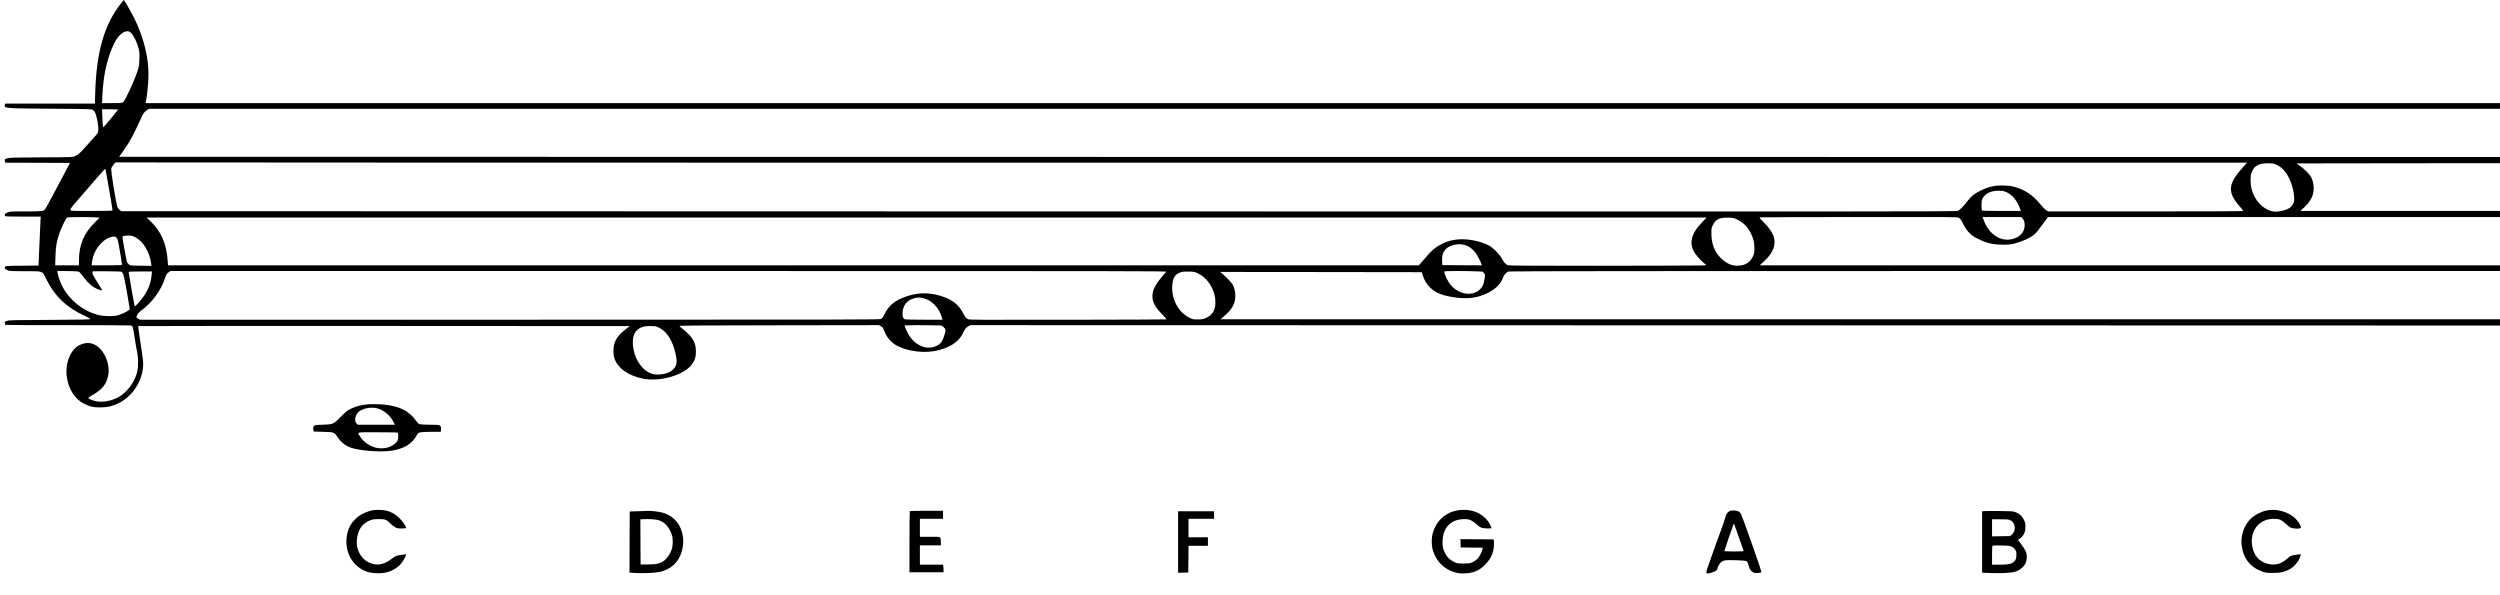
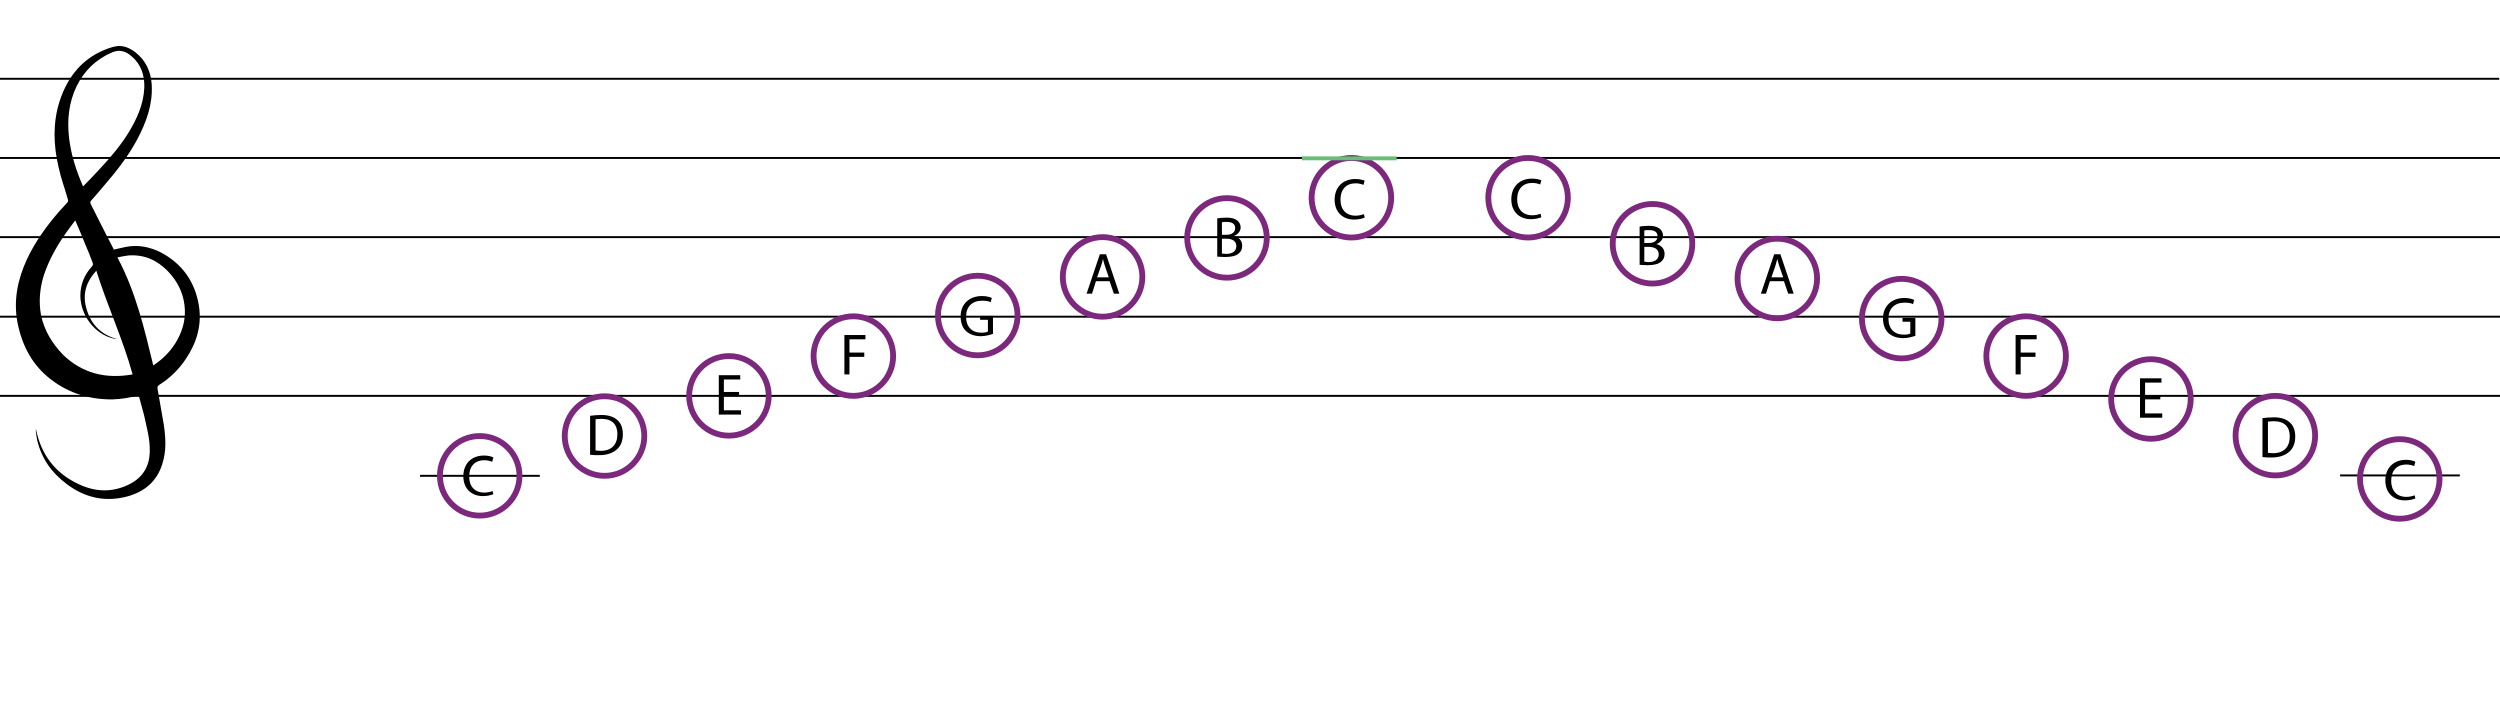
- <svg xmlns="http://www.w3.org/2000/svg" version="1.0" width="5286pt" height="1258pt" viewBox="0 0 5286 1258" preserveAspectRatio="xMidYMid meet">
-   <g transform="translate(0,1258) scale(0.1,-0.1)" fill="#000000" stroke="none">
-     <path d="M2565 12517 c-359 -450 -526 -1026 -552 -1904 l-6 -223 -948 0 -949 0 -6 -25 c-19 -77 -26 -76 971 -84 852 -6 864 -6 892 -27 41 -30 62 -80 89 -212 28 -139 31 -230 8 -275 -10 -18 -47 -63 -84 -102 -36 -38 -114 -124 -172 -191 -115 -131 -153 -164 -226 -197 -46 -21 -57 -21 -707 -24 -575 -3 -667 -5 -717 -20 -60 -17 -64 -23 -52 -70 l6 -23 684 -2 683 -3 -190 -360 c-251 -475 -318 -596 -337 -619 -38 -43 -65 -46 -414 -46 -332 0 -333 0 -385 -25 -51 -23 -60 -36 -47 -69 5 -14 48 -16 381 -16 l374 0 -7 -132 c-3 -73 -14 -306 -23 -518 l-16 -385 -349 -3 c-368 -2 -366 -2 -366 -48 0 -15 13 -27 49 -44 48 -22 57 -23 378 -24 397 -1 364 11 448 -162 176 -359 418 -594 800 -775 74 -35 135 -67 135 -71 0 -15 -93 -17 -890 -22 -752 -3 -829 -5 -873 -21 -46 -17 -49 -19 -43 -48 3 -16 6 -32 6 -36 0 -4 593 -7 1318 -6 724 0 1329 -3 1344 -7 35 -10 41 -31 78 -278 17 -113 40 -244 51 -292 23 -106 25 -291 5 -389 -39 -184 -157 -372 -309 -493 -203 -162 -501 -206 -700 -104 -48 24 -49 23 88 103 178 105 263 212 301 384 42 186 -28 426 -165 573 -124 132 -277 161 -437 83 -190 -93 -306 -372 -274 -657 30 -265 172 -489 372 -587 123 -61 191 -76 338 -75 151 0 249 23 387 89 273 132 472 415 514 730 14 112 12 143 -52 558 -29 185 -50 339 -47 342 2 3 2342 4 5199 3 l5194 -3 -65 -50 c-152 -116 -224 -205 -260 -323 -22 -71 -26 -197 -9 -271 51 -224 288 -403 618 -468 366 -71 875 80 1033 306 65 92 82 151 82 271 -1 117 -19 181 -79 275 -34 54 -143 160 -218 215 -26 18 -47 39 -47 47 0 10 374 13 2108 15 l2107 3 40 -22 c37 -19 44 -30 73 -105 39 -103 108 -196 193 -260 186 -140 566 -213 855 -163 305 53 521 185 610 372 42 90 71 128 117 154 l42 24 16173 -4 16172 -4 0 66 0 67 -13527 0 -13527 0 45 37 c152 129 215 210 249 321 35 114 23 258 -31 364 -23 45 -113 143 -202 220 l-68 58 2131 -2 2131 -3 25 -75 c37 -108 78 -176 155 -252 108 -107 249 -165 489 -202 295 -45 503 -20 725 89 164 80 283 198 324 323 20 59 74 119 119 132 25 7 3367 10 10500 10 l10462 0 0 60 0 60 -7826 0 -7826 0 94 89 c111 105 160 173 194 265 65 180 6 347 -196 548 -93 92 -105 107 -86 112 11 3 955 6 2097 7 2047 2 2077 2 2110 -17 26 -16 47 -45 89 -129 79 -154 157 -236 288 -303 200 -102 337 -136 552 -135 134 0 168 3 251 26 172 45 330 118 415 191 40 34 77 80 218 274 l68 92 4779 0 4779 0 0 65 0 65 -2110 0 -2110 0 80 76 c143 137 200 252 200 403 0 90 -20 175 -57 243 -31 57 -150 173 -242 238 l-64 45 2152 3 2151 2 0 65 0 65 -25170 2 -25170 3 115 165 c116 166 187 298 326 603 70 156 83 175 144 217 l44 30 24855 0 24856 0 0 60 0 60 -24891 0 -24891 0 6 33 c46 220 67 556 47 767 -31 329 -134 674 -297 1004 -59 118 -206 376 -214 376 -3 0 -27 -28 -55 -63z m206 -634 c53 -48 131 -208 160 -328 18 -77 20 -111 16 -230 -4 -123 -8 -152 -37 -240 -68 -209 -261 -629 -305 -663 -26 -21 -37 -22 -238 -22 l-210 0 7 148 c20 443 98 796 247 1109 74 156 188 261 281 263 30 0 47 -8 79 -37z m-277 -1625 c-4 -7 -75 -95 -158 -196 -100 -122 -152 -179 -157 -170 -4 7 -10 95 -14 196 l-7 182 171 0 c135 0 171 -3 165 -12z m22528 -1118 l22490 0 -80 -88 c-327 -359 -343 -533 -75 -837 74 -85 80 -94 60 -99 -12 -3 -942 -6 -2066 -6 l-2043 0 -39 22 c-21 12 -76 67 -122 122 -166 202 -316 304 -543 372 -70 21 -118 27 -223 31 -194 8 -332 -22 -502 -107 -132 -65 -195 -115 -267 -208 -101 -130 -172 -203 -217 -221 -37 -15 -1639 -16 -19435 -11 l-19395 5 -31 22 c-17 13 -38 37 -47 55 -32 70 -147 779 -134 830 4 14 25 50 48 78 41 52 42 52 87 46 24 -3 10165 -6 22534 -6z m23119 -47 c85 -42 147 -98 203 -182 87 -130 151 -323 163 -491 5 -75 3 -92 -16 -135 -12 -28 -34 -62 -48 -77 -63 -66 -276 -120 -388 -98 -202 40 -379 224 -446 466 -29 102 -31 273 -4 348 53 151 152 207 360 203 102 -2 115 -4 176 -34z m-45867 -333 c47 -252 106 -604 106 -627 0 -11 -83 -13 -438 -13 -429 0 -437 0 -450 20 -12 19 5 42 206 273 120 139 287 332 372 430 85 98 156 175 157 170 1 -4 23 -118 47 -253z m40159 -247 c115 -54 214 -174 272 -327 l25 -66 -409 0 c-298 0 -412 3 -417 11 -4 7 -7 55 -7 108 0 79 4 104 23 144 51 108 184 169 355 164 77 -2 100 -7 158 -34z m-40402 -529 l75 -7 -102 -101 c-232 -231 -334 -475 -334 -798 l0 -108 -251 0 -252 0 6 193 c6 205 23 309 82 482 38 112 135 314 159 331 16 11 73 14 282 14 143 0 294 -3 335 -6z m40737 -28 c54 -61 56 -185 5 -278 -41 -76 -136 -136 -251 -158 -240 -48 -482 125 -582 415 l-19 55 409 0 408 0 30 -34z m-6761 -56 c-141 -147 -206 -251 -233 -370 -19 -82 -10 -159 29 -243 32 -69 130 -189 211 -257 l65 -55 -52 -7 c-29 -3 -967 -6 -2085 -7 -1705 -1 -2038 1 -2065 13 -43 18 -76 57 -122 141 -50 91 -186 228 -273 274 -151 79 -376 132 -562 132 -183 1 -341 -42 -494 -131 -97 -57 -153 -106 -258 -228 -50 -59 -108 -126 -130 -149 l-38 -43 -13224 0 -13224 0 -7 98 c-25 361 -139 622 -369 840 l-76 72 16491 0 16492 0 -76 -80z m738 31 c157 -78 266 -215 326 -411 18 -58 23 -99 24 -185 0 -103 -2 -114 -32 -177 -58 -123 -150 -184 -294 -195 -138 -11 -262 40 -380 157 -136 135 -201 300 -203 515 -1 117 0 122 32 188 60 121 139 159 323 155 114 -3 117 -4 204 -47z m-33887 -366 c168 -85 303 -306 337 -553 l7 -54 -225 4 c-224 3 -226 3 -252 28 -15 14 -33 36 -40 50 -11 21 -95 489 -95 529 0 19 41 30 121 30 68 1 84 -3 147 -34z m-395 -10 c20 -21 29 -48 46 -138 29 -157 71 -412 71 -431 0 -14 -32 -16 -320 -16 l-320 0 0 28 c0 46 27 154 53 219 68 167 213 313 346 349 70 19 96 17 124 -11z m28538 -164 c66 -25 140 -81 189 -144 38 -48 121 -204 135 -255 l6 -22 -418 2 -418 3 -3 89 c-4 113 15 178 67 238 91 103 295 144 442 89z m-29315 -571 c14 -14 58 -67 96 -118 81 -107 167 -183 253 -223 66 -31 130 -48 124 -32 -2 5 -51 85 -108 177 -92 149 -103 171 -95 195 l10 26 297 -1 c208 -1 302 -5 311 -13 8 -7 22 -28 31 -47 16 -34 69 -308 116 -602 l23 -144 -24 -19 c-42 -33 -162 -88 -230 -106 -102 -27 -298 -23 -422 10 -315 83 -601 313 -750 602 -46 90 -90 215 -101 289 l-6 38 224 -4 c222 -4 224 -4 251 -28z m22972 13 c-8 -10 -45 -53 -82 -96 -148 -172 -209 -294 -209 -417 0 -129 53 -229 211 -392 51 -53 90 -98 85 -101 -4 -3 -944 -6 -2088 -8 -1893 -3 -2083 -2 -2110 13 -41 22 -55 40 -106 136 -79 150 -191 248 -363 318 -280 112 -545 122 -821 30 -250 -84 -380 -188 -474 -381 -27 -55 -48 -85 -69 -98 -29 -16 -402 -17 -7852 -17 l-7822 0 -39 22 c-31 17 -38 26 -33 42 16 53 44 88 102 131 227 166 410 414 498 675 28 83 37 99 74 128 l42 32 10535 0 c10033 0 10535 -1 10521 -17z m6550 10 l143 -6 27 -34 c25 -34 26 -35 13 -111 -22 -128 -40 -172 -96 -228 -153 -154 -434 -118 -611 79 -70 78 -144 229 -144 294 0 10 52 13 263 13 144 0 326 -3 405 -7z m-28002 -78 c-14 -159 -65 -296 -160 -439 -55 -81 -190 -235 -198 -226 -5 5 -128 707 -128 728 0 9 67 12 246 12 l247 0 -7 -75z m22130 31 c116 -57 224 -168 286 -296 58 -119 81 -220 76 -337 -6 -152 -73 -254 -204 -308 -60 -25 -82 -29 -169 -29 -92 -1 -105 2 -165 30 -254 121 -409 426 -370 728 17 137 62 199 173 238 42 15 76 18 173 16 117 -3 122 -4 200 -42z m-5824 -517 c181 -39 340 -199 401 -406 l16 -53 -390 0 c-249 0 -397 4 -410 10 -38 21 -52 68 -45 148 13 155 97 256 248 296 66 18 112 19 180 5z m295 -579 c95 0 103 -2 133 -26 60 -51 63 -70 30 -175 -39 -124 -65 -167 -124 -207 -218 -146 -517 -29 -658 258 -26 52 -50 107 -54 122 l-6 27 133 4 c74 2 204 3 289 1 85 -2 201 -4 257 -4z m-5863 -54 c170 -84 294 -296 351 -600 27 -142 6 -218 -80 -294 -71 -62 -207 -98 -348 -90 -258 13 -487 336 -487 687 0 178 79 288 234 327 31 8 92 12 153 10 95 -2 108 -5 177 -40z" />
-     <path d="M7763 4030 c-125 -12 -242 -43 -343 -92 -75 -36 -99 -54 -205 -162 -163 -166 -172 -170 -388 -176 -162 -5 -170 -6 -188 -29 -20 -24 -22 -47 -10 -91 l7 -25 194 -5 c233 -7 239 -9 306 -110 84 -128 202 -211 345 -244 253 -59 611 -77 812 -43 262 45 416 141 516 319 30 53 35 57 82 67 28 6 135 11 239 11 l189 0 6 44 c8 52 -5 83 -41 96 -14 6 -105 10 -203 10 -103 0 -191 5 -209 11 -21 7 -47 32 -76 73 -165 231 -405 335 -806 350 -74 2 -176 0 -227 -4z m213 -84 c136 -36 269 -145 338 -275 l37 -71 -394 0 -393 0 -27 28 c-50 53 -30 173 41 239 85 79 266 114 398 79z m438 -522 c11 -29 6 -135 -8 -162 -24 -45 -77 -89 -149 -122 -80 -38 -191 -50 -289 -31 -138 27 -287 129 -355 242 -59 99 -101 89 375 89 374 0 421 -2 426 -16z" />
-     <path d="M7811 1774 c-126 -37 -215 -88 -297 -169 -111 -110 -163 -220 -185 -392 -14 -108 -2 -218 35 -324 67 -193 218 -340 412 -403 66 -22 199 -33 295 -25 169 14 336 101 426 222 45 61 98 165 89 174 -8 8 -177 -18 -211 -32 -16 -6 -61 -36 -100 -65 -169 -128 -319 -150 -483 -69 -173 85 -273 291 -244 499 30 208 119 330 287 392 48 17 83 22 175 22 135 1 163 -10 245 -94 28 -28 73 -63 100 -78 43 -23 62 -26 138 -26 48 1 90 4 93 7 15 15 -65 137 -137 208 -125 125 -262 179 -450 178 -80 0 -123 -6 -188 -25z" />
-     <path d="M30772 1780 c-97 -26 -152 -51 -228 -106 -116 -82 -197 -199 -246 -354 -33 -106 -33 -273 0 -380 74 -234 229 -390 462 -461 59 -18 98 -23 185 -23 197 1 329 54 460 188 129 130 189 278 183 449 l-3 82 -353 3 -353 2 3 -87 3 -88 233 -3 234 -2 -7 -33 c-12 -57 -62 -155 -104 -200 -24 -26 -66 -56 -104 -73 -58 -27 -70 -29 -192 -29 -125 0 -132 1 -197 32 -88 41 -148 98 -191 181 -48 91 -61 159 -55 279 15 276 183 443 448 446 84 1 102 -2 154 -26 32 -15 87 -53 121 -85 44 -42 76 -63 111 -73 47 -13 189 -18 200 -6 3 3 -6 29 -21 59 -79 157 -214 263 -393 309 -100 25 -250 25 -350 -1z" />
-     <path d="M47896 1780 c-99 -26 -221 -90 -287 -149 -158 -141 -239 -368 -210 -591 34 -270 186 -459 436 -546 73 -26 93 -28 220 -28 155 -1 222 13 332 65 117 55 220 176 252 293 l10 38 -57 -6 c-137 -16 -159 -24 -228 -85 -138 -123 -267 -154 -437 -106 -162 47 -268 170 -303 352 -18 95 -18 161 1 241 51 217 224 352 450 352 114 0 163 -20 251 -101 41 -39 90 -77 107 -84 79 -32 217 -30 217 3 0 41 -54 128 -114 187 -155 152 -428 222 -640 165z" />
-     <path d="M36595 1783 c-61 -17 -102 -74 -125 -173 -7 -30 -28 -95 -47 -145 -35 -90 -271 -749 -323 -902 -24 -68 -26 -84 -15 -99 12 -17 17 -16 94 6 87 25 131 51 131 78 0 32 47 118 79 145 18 14 49 31 69 36 57 16 440 4 467 -13 23 -15 35 -42 56 -120 15 -60 58 -111 105 -126 36 -12 127 -7 153 9 10 7 -31 133 -193 592 -113 321 -216 604 -228 628 -33 63 -63 82 -139 86 -35 2 -73 1 -84 -2z m170 -558 c54 -154 100 -286 102 -292 4 -10 -40 -13 -201 -13 -151 0 -206 3 -206 12 0 6 41 129 91 272 110 314 109 310 113 305 2 -2 47 -130 101 -284z" />
-     <path d="M13480 1770 l-165 -5 -3 -646 -2 -647 127 -7 c183 -11 420 1 523 25 287 69 456 277 485 595 12 135 -30 306 -101 414 -79 118 -185 197 -328 240 -68 21 -254 43 -331 39 -22 -1 -114 -5 -205 -8z m413 -181 c143 -28 253 -139 313 -319 27 -81 25 -225 -4 -311 -30 -87 -96 -185 -158 -232 -81 -62 -161 -81 -344 -82 l-155 0 -3 477 -2 477 82 4 c101 4 207 -1 271 -14z" />
-     <path d="M19237 1773 c-4 -3 -7 -296 -7 -650 l0 -643 360 0 360 0 0 58 c0 31 -3 67 -6 80 l-6 22 -244 0 -244 0 0 205 0 205 223 0 222 0 -3 67 c-5 125 20 113 -227 113 l-215 0 0 190 0 190 245 0 245 0 0 85 0 85 -348 0 c-192 0 -352 -3 -355 -7z" />
-     <path d="M41958 1773 l-48 -4 0 -649 0 -648 148 -7 c81 -4 219 -5 307 -2 228 9 314 35 401 123 63 62 87 121 88 214 1 91 -21 141 -119 275 l-67 89 29 20 c92 66 128 137 128 256 0 76 -4 93 -33 152 -39 80 -95 130 -179 160 -53 19 -82 21 -333 23 -151 2 -296 1 -322 -2z m552 -195 c108 -55 122 -225 27 -302 l-39 -31 -189 -3 -189 -3 0 180 0 181 173 0 c159 0 176 -2 217 -22z m22 -555 c31 -14 56 -35 75 -64 24 -37 28 -52 28 -113 -1 -85 -19 -125 -74 -161 -50 -34 -126 -45 -298 -45 l-143 0 0 199 c0 181 2 200 18 205 9 3 91 4 182 2 142 -2 172 -5 212 -23z" />
-     <path d="M24910 1120 l0 -651 108 3 107 3 3 283 2 282 205 0 205 0 0 90 0 90 -205 0 -205 0 0 195 0 195 270 0 270 0 0 80 0 80 -380 0 -380 0 0 -650z" />
+ <svg xmlns="http://www.w3.org/2000/svg" version="1.1" id="Layer_1" x="0px" y="0px" viewBox="0 0 641 183.8" style="enable-background:new 0 0 641 183.8;" xml:space="preserve">
+   <style type="text/css">
+ 	.st0{fill:none;stroke:#000000;stroke-width:0.5;stroke-miterlimit:10;}
+ 	.st1{fill:none;stroke:#7C287D;stroke-width:1.5;stroke-miterlimit:10;}
+ 	.st2{fill:none;stroke:#67BF75;stroke-miterlimit:10;}
+ 	.st3{fill:#7B7B7B;}
+ </style>
+   <line id="XMLID_7_" class="st0" x1="107.7" y1="122" x2="138.4" y2="122" />
+   <g id="XMLID_6_">
+     <line id="XMLID_171_" class="st0" x1="0" y1="40.5" x2="641" y2="40.5" />
+     <line id="XMLID_170_" class="st0" x1="-0.2" y1="20.2" x2="640.8" y2="20.2" />
+     <line id="XMLID_169_" class="st0" x1="0" y1="60.8" x2="641" y2="60.8" />
+     <line id="XMLID_168_" class="st0" x1="0" y1="81.2" x2="641" y2="81.2" />
+     <line id="XMLID_167_" class="st0" x1="0" y1="101.5" x2="641" y2="101.5" />
+   </g>
+   <circle id="XMLID_165_" class="st1" cx="155" cy="111.8" r="10.2" />
+   <circle id="XMLID_162_" class="st1" cx="123" cy="122" r="10.2" />
+   <circle id="XMLID_159_" class="st1" cx="186.9" cy="101.5" r="10.2" />
+   <circle id="XMLID_156_" class="st1" cx="218.8" cy="91.3" r="10.2" />
+   <line id="XMLID_13_" class="st0" x1="600" y1="121.9" x2="630.7" y2="121.9" />
+   <circle id="XMLID_153_" class="st1" cx="250.7" cy="80.9" r="10.2" />
+   <circle id="XMLID_150_" class="st1" cx="282.7" cy="71" r="10.2" />
+   <circle id="XMLID_146_" class="st1" cx="314.6" cy="61" r="10.2" />
+   <circle id="XMLID_143_" class="st1" cx="346.5" cy="50.7" r="10.2" />
+   <circle id="XMLID_139_" class="st1" cx="423.7" cy="62.5" r="10.2" />
+   <circle id="XMLID_136_" class="st1" cx="391.8" cy="50.7" r="10.2" />
+   <circle id="XMLID_133_" class="st1" cx="455.7" cy="71.4" r="10.2" />
+   <circle id="XMLID_130_" class="st1" cx="487.6" cy="81.7" r="10.2" />
+   <circle id="XMLID_127_" class="st1" cx="519.5" cy="91.3" r="10.2" />
+   <circle id="XMLID_124_" class="st1" cx="551.5" cy="102.3" r="10.2" />
+   <circle id="XMLID_120_" class="st1" cx="583.4" cy="111.7" r="10.2" />
+   <circle id="XMLID_117_" class="st1" cx="615.3" cy="122.8" r="10.2" />
+   <g id="XMLID_3028_">
+     <path id="XMLID_3029_" d="M126.5,126.7c-0.5,0.2-1.4,0.5-2.7,0.5c-2.8,0-5-1.8-5-5.1c0-3.2,2.1-5.3,5.3-5.3c1.2,0,2.1,0.3,2.4,0.5   l-0.3,1.1c-0.5-0.2-1.2-0.4-2-0.4c-2.4,0-3.9,1.5-3.9,4.2c0,2.5,1.4,4.1,3.9,4.1c0.8,0,1.6-0.2,2.1-0.4L126.5,126.7z" />
+   </g>
+   <g id="XMLID_3025_">
+     <path id="XMLID_3026_" d="M619.3,127.8c-0.5,0.2-1.4,0.5-2.7,0.5c-2.8,0-5-1.8-5-5.1c0-3.2,2.1-5.3,5.3-5.3c1.2,0,2.1,0.3,2.4,0.5   l-0.3,1.1c-0.5-0.2-1.2-0.4-2-0.4c-2.4,0-3.9,1.5-3.9,4.2c0,2.5,1.4,4.1,3.9,4.1c0.8,0,1.6-0.2,2.1-0.4L619.3,127.8z" />
+   </g>
+   <g id="XMLID_3021_">
+     <path id="XMLID_3022_" d="M151.4,106.6c0.8-0.1,1.7-0.2,2.8-0.2c1.9,0,3.2,0.5,4.1,1.3c0.9,0.8,1.4,2,1.4,3.6c0,1.7-0.5,3-1.5,3.9   c-1,0.9-2.5,1.5-4.5,1.5c-0.9,0-1.7,0-2.4-0.1V106.6z M152.7,115.5c0.3,0,0.8,0.1,1.3,0.1c2.8,0,4.3-1.6,4.3-4.3   c0-2.4-1.3-3.9-4.1-3.9c-0.7,0-1.2,0.1-1.5,0.1V115.5z" />
+   </g>
+   <g id="XMLID_3017_">
+     <path id="XMLID_3018_" d="M580.2,107.2c0.8-0.1,1.7-0.2,2.8-0.2c1.9,0,3.2,0.5,4.1,1.3c0.9,0.8,1.4,2,1.4,3.6c0,1.7-0.5,3-1.5,3.9   c-1,0.9-2.5,1.5-4.5,1.5c-0.9,0-1.7,0-2.4-0.1V107.2z M581.5,116.1c0.3,0,0.8,0.1,1.3,0.1c2.8,0,4.3-1.6,4.3-4.3   c0-2.4-1.3-3.9-4.1-3.9c-0.7,0-1.2,0.1-1.5,0.1V116.1z" />
+   </g>
+   <g id="XMLID_3014_">
+     <path id="XMLID_3015_" d="M189.5,101.6h-3.9v3.6h4.4v1.1h-5.7V96.2h5.5v1.1h-4.2v3.2h3.9V101.6z" />
+   </g>
+   <g id="XMLID_3011_">
+     <path id="XMLID_3012_" d="M553.9,102.4H550v3.6h4.4v1.1h-5.7V97h5.5v1.1H550v3.2h3.9V102.4z" />
+   </g>
+   <g id="XMLID_3008_">
+     <path id="XMLID_3009_" d="M216.5,85.9h5.4V87h-4.1v3.4h3.8v1.1h-3.8V96h-1.3V85.9z" />
+   </g>
+   <g id="XMLID_3005_">
+     <path id="XMLID_3006_" d="M516.8,85.9h5.4V87h-4.1v3.4h3.8v1.1h-3.8V96h-1.3V85.9z" />
+   </g>
+   <line id="XMLID_104_" class="st2" x1="333.8" y1="40.6" x2="358.1" y2="40.6" />
+   <g id="XMLID_3002_">
+     <path id="XMLID_3003_" d="M254.6,85.6c-0.6,0.2-1.8,0.6-3.1,0.6c-1.5,0-2.8-0.4-3.8-1.3c-0.9-0.8-1.4-2.2-1.4-3.8   c0-3,2.1-5.2,5.5-5.2c1.2,0,2.1,0.3,2.5,0.5l-0.3,1.1c-0.5-0.3-1.2-0.4-2.2-0.4c-2.5,0-4.1,1.5-4.1,4.1c0,2.6,1.5,4.1,3.9,4.1   c0.9,0,1.4-0.1,1.7-0.3v-3h-2v-1h3.3V85.6z" />
+   </g>
+   <g id="XMLID_2999_">
+     <path id="XMLID_3000_" d="M491.1,86.1c-0.6,0.2-1.8,0.6-3.1,0.6c-1.5,0-2.8-0.4-3.8-1.3c-0.9-0.8-1.4-2.2-1.4-3.8   c0-3,2.1-5.2,5.5-5.2c1.2,0,2.1,0.3,2.5,0.5l-0.3,1.1c-0.5-0.3-1.2-0.4-2.2-0.4c-2.5,0-4.1,1.5-4.1,4.1c0,2.6,1.5,4.1,3.9,4.1   c0.9,0,1.4-0.1,1.7-0.3v-3h-2v-1h3.3V86.1z" />
+   </g>
+   <g id="XMLID_2995_">
+     <path id="XMLID_2996_" d="M281,72.1l-1,3.2h-1.4l3.4-10.1h1.6l3.4,10.1h-1.4l-1.1-3.2H281z M284.3,71.1l-1-2.9   c-0.2-0.7-0.4-1.3-0.5-1.8h0c-0.1,0.6-0.3,1.2-0.5,1.8l-1,2.9H284.3z" />
+   </g>
+   <g id="XMLID_2991_">
+     <path id="XMLID_2992_" d="M453.8,72.1l-1,3.2h-1.3l3.4-10.1h1.6l3.4,10.1h-1.4l-1.1-3.2H453.8z M457.2,71.1l-1-2.9   c-0.2-0.7-0.4-1.3-0.5-1.8h0c-0.2,0.6-0.3,1.2-0.5,1.8l-1,2.9H457.2z" />
+   </g>
+   <g id="XMLID_2986_">
+     <path id="XMLID_2987_" d="M312,56c0.6-0.1,1.5-0.2,2.4-0.2c1.3,0,2.1,0.2,2.8,0.7c0.5,0.4,0.9,1,0.9,1.8c0,1-0.7,1.8-1.7,2.2v0   c1,0.2,2.1,1,2.1,2.5c0,0.9-0.3,1.5-0.9,2c-0.7,0.6-1.8,0.9-3.5,0.9c-0.9,0-1.6-0.1-2-0.1V56z M313.3,60.2h1.2   c1.4,0,2.2-0.7,2.2-1.7c0-1.2-0.9-1.6-2.2-1.6c-0.6,0-0.9,0-1.2,0.1V60.2z M313.3,65c0.3,0,0.6,0.1,1.1,0.1c1.3,0,2.6-0.5,2.6-2   c0-1.4-1.2-1.9-2.6-1.9h-1.1V65z" />
+   </g>
+   <g id="XMLID_2981_">
+     <path id="XMLID_2982_" d="M420.3,58.1c0.6-0.1,1.5-0.2,2.4-0.2c1.3,0,2.1,0.2,2.8,0.7c0.5,0.4,0.9,1,0.9,1.8c0,1-0.7,1.8-1.7,2.2v0   c1,0.2,2.1,1,2.1,2.5c0,0.9-0.3,1.5-0.9,2c-0.7,0.6-1.8,0.9-3.5,0.9c-0.9,0-1.6-0.1-2-0.1V58.1z M421.6,62.3h1.2   c1.4,0,2.2-0.7,2.2-1.7c0-1.2-0.9-1.6-2.2-1.6c-0.6,0-0.9,0-1.2,0.1V62.3z M421.6,67.1c0.3,0,0.6,0.1,1.1,0.1c1.3,0,2.6-0.5,2.6-2   c0-1.4-1.2-1.9-2.6-1.9h-1.1V67.1z" />
+   </g>
+   <g id="XMLID_2978_">
+     <path id="XMLID_2979_" d="M349.9,55.8c-0.5,0.2-1.4,0.5-2.7,0.5c-2.8,0-5-1.8-5-5.1c0-3.2,2.1-5.3,5.3-5.3c1.2,0,2.1,0.3,2.4,0.4   l-0.3,1.1c-0.5-0.2-1.2-0.4-2-0.4c-2.4,0-3.9,1.5-3.9,4.2c0,2.5,1.4,4.1,3.9,4.1c0.8,0,1.6-0.2,2.1-0.4L349.9,55.8z" />
+   </g>
+   <g id="XMLID_2975_">
+     <path id="XMLID_2976_" d="M395.2,55.7c-0.5,0.2-1.4,0.5-2.7,0.5c-2.8,0-5-1.8-5-5.1c0-3.2,2.1-5.3,5.3-5.3c1.2,0,2.1,0.3,2.4,0.4   l-0.3,1.1c-0.5-0.2-1.2-0.4-2-0.4c-2.4,0-3.9,1.5-3.9,4.2c0,2.5,1.4,4.1,3.9,4.1c0.8,0,1.6-0.2,2.1-0.4L395.2,55.7z" />
+   </g>
+   <g id="XMLID_81_">
+     <path id="XMLID_90_" d="M35.5,101.3c-2.1,0.7-4.3,1-6.5,1.1c-5.8,0.1-11.2-1.5-15.8-5c-4.9-3.7-7.5-8.7-8.7-14.6   c-1.1-5.7,0-11.1,2.4-16.3c2.1-4.5,5-8.5,8.2-12.2c0.7-0.8,1.4-1.5,2.1-2.3c0.3-0.3,0.3-0.5,0.2-0.9c-0.8-2.8-1.8-5.5-2.4-8.3   c-1.3-5.6-1.5-11.3,0.3-16.9c2.1-6.4,6-11.2,12.5-13.5c0.8-0.3,1.6-0.5,2.4-0.6c1.7-0.1,3.2,0.6,4.5,1.6c2.7,2.1,4,5,4.2,8.3   c0.3,5.1-1.4,9.7-3.8,14.2c-2.3,4.3-5.4,8.2-8.6,11.9c-1.1,1.3-2.1,2.5-3.2,3.7c-0.3,0.4-0.1,0.6,0,0.9c2,3.9,3.9,7.8,5.9,11.6   c1-0.2,2-0.5,3.1-0.7c3.1-0.6,6.1,0,8.9,1.4c5.5,2.9,8.8,7.5,9.8,13.7c0.8,5-0.6,9.6-3.4,13.7c-1.8,2.7-4.1,4.9-6.8,6.6   c-0.4,0.3-0.5,0.5-0.4,1c0.5,3.1,1.1,6.1,1.6,9.2c0.5,3.4,0.7,6.8-0.4,10.1c-1.4,4.5-4.6,7.1-9,8.3c-5.7,1.5-10.9,0.3-15.5-3.2   c-3.9-2.9-6.5-6.6-7.6-11.4c-0.1-0.6-0.2-1.3-0.3-1.9c0-0.3,0-0.6,0-0.9c1.3,6.7,5,11.5,11.1,14.3c4.3,2,8.7,2.1,13-0.1   c3.3-1.7,5-4.5,5.1-8.2c0.1-3.3-0.8-6.4-1.5-9.6c-0.4-1.5-0.8-2.9-1.2-4.4C35.7,101.7,35.6,101.5,35.5,101.3z M34,96   c-2.5-9.1-6.5-17.6-9.3-26.6c-2.5,2.7-3.5,5.7-2.7,9.1c1,4.3,3.6,7.2,7.9,8.4c-0.3,0-0.5,0-0.8-0.1c-4.8-1.1-8.4-5.9-8.5-10.9   c0-2.9,1-5.4,2.9-7.5c0.4-0.4,0.4-0.7,0.2-1.2c-0.6-1.6-1.2-3.1-1.9-4.7c-0.8-2-1.6-3.9-2.5-6c-0.8,1.1-1.6,2.1-2.3,3.1   c-2.4,3.4-4.5,7.1-5.8,11.1c-1,3.3-1.3,6.6-0.7,10c0.8,4,2.9,7.4,5.7,10.3C21.2,95.8,27.2,97.2,34,96z M21.3,47.8   c1.5-1.5,2.9-3,4.2-4.4c2.7-2.9,5.3-5.9,7.4-9.3c2.2-3.6,3.9-7.3,4.1-11.6c0.1-3.2-0.8-6-3.3-8.1c-1.4-1.2-2.9-1.8-4.9-1   c-4.2,1.8-7.2,4.7-9.2,8.8c-2,4.2-2.4,8.6-1.9,13.1C18.2,39.6,19.5,43.7,21.3,47.8z M39.3,93.7c2.7-1.8,4.7-3.9,6.2-6.6   c1.5-2.8,2.2-5.7,1.8-8.9c-0.4-3.3-1.9-6.2-4.2-8.6c-2.8-2.9-6.1-4.4-10.2-4.1c-0.9,0.1-1.7,0.3-2.8,0.5   C34.8,74.8,37,84.2,39.3,93.7z" />
  </g>
</svg>
